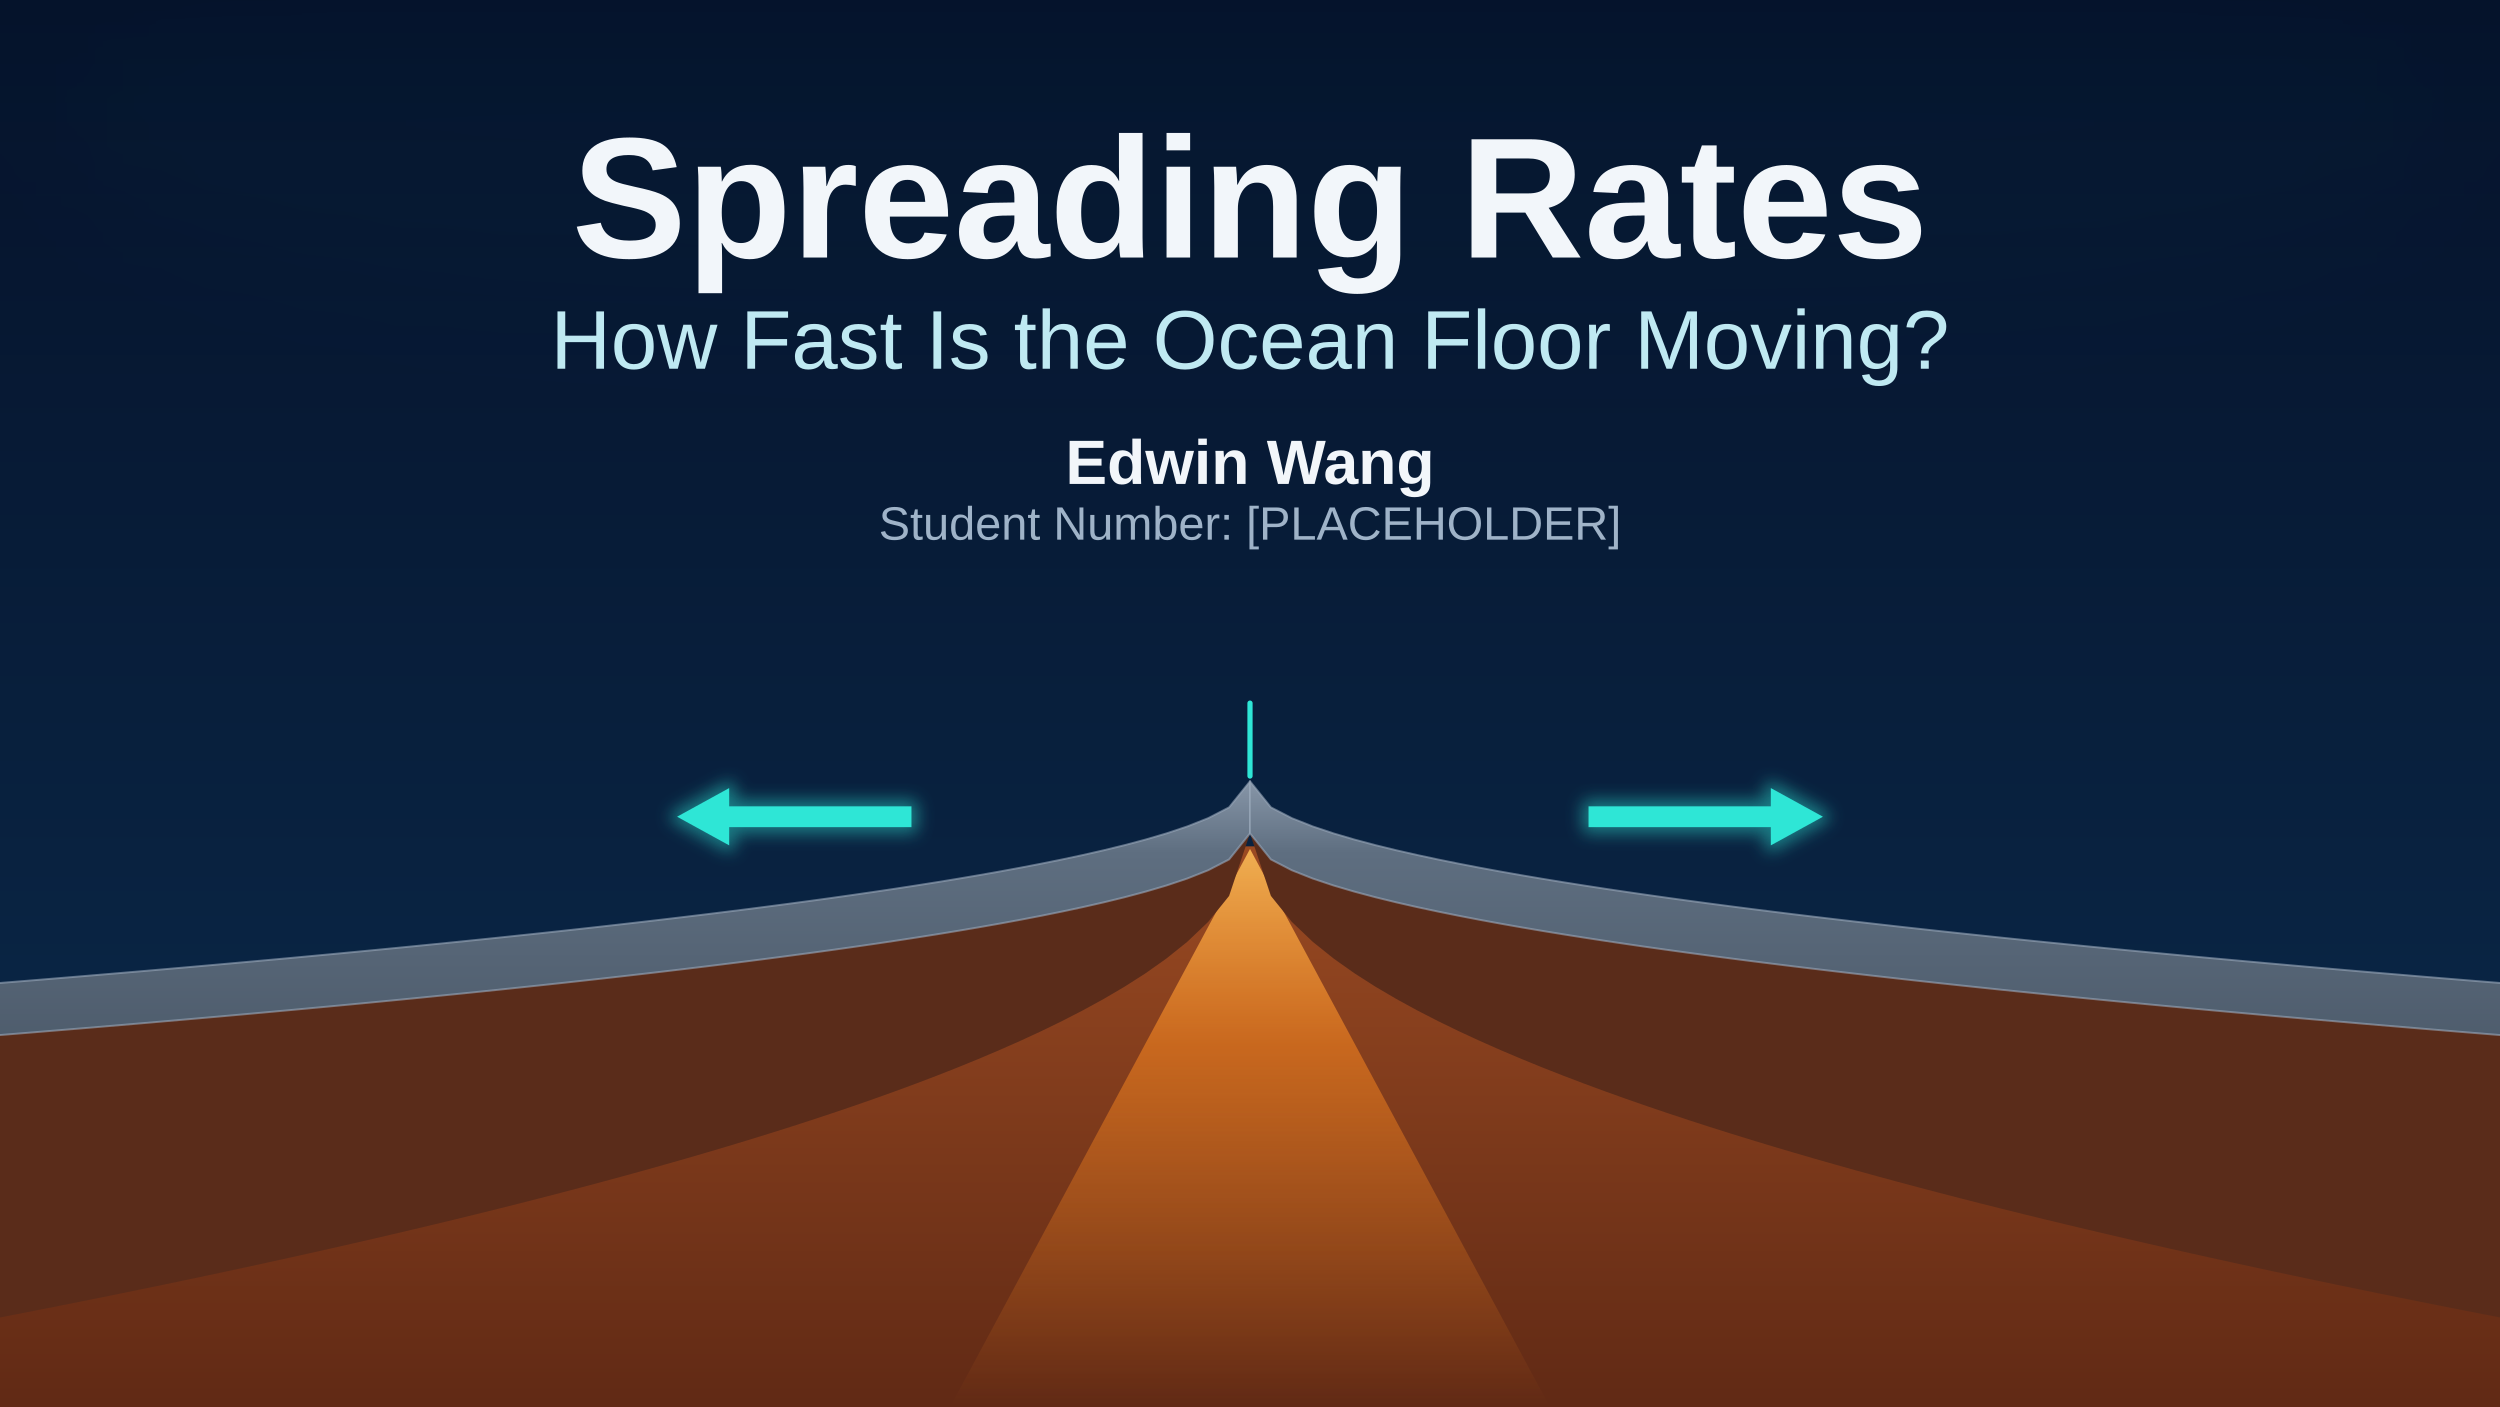
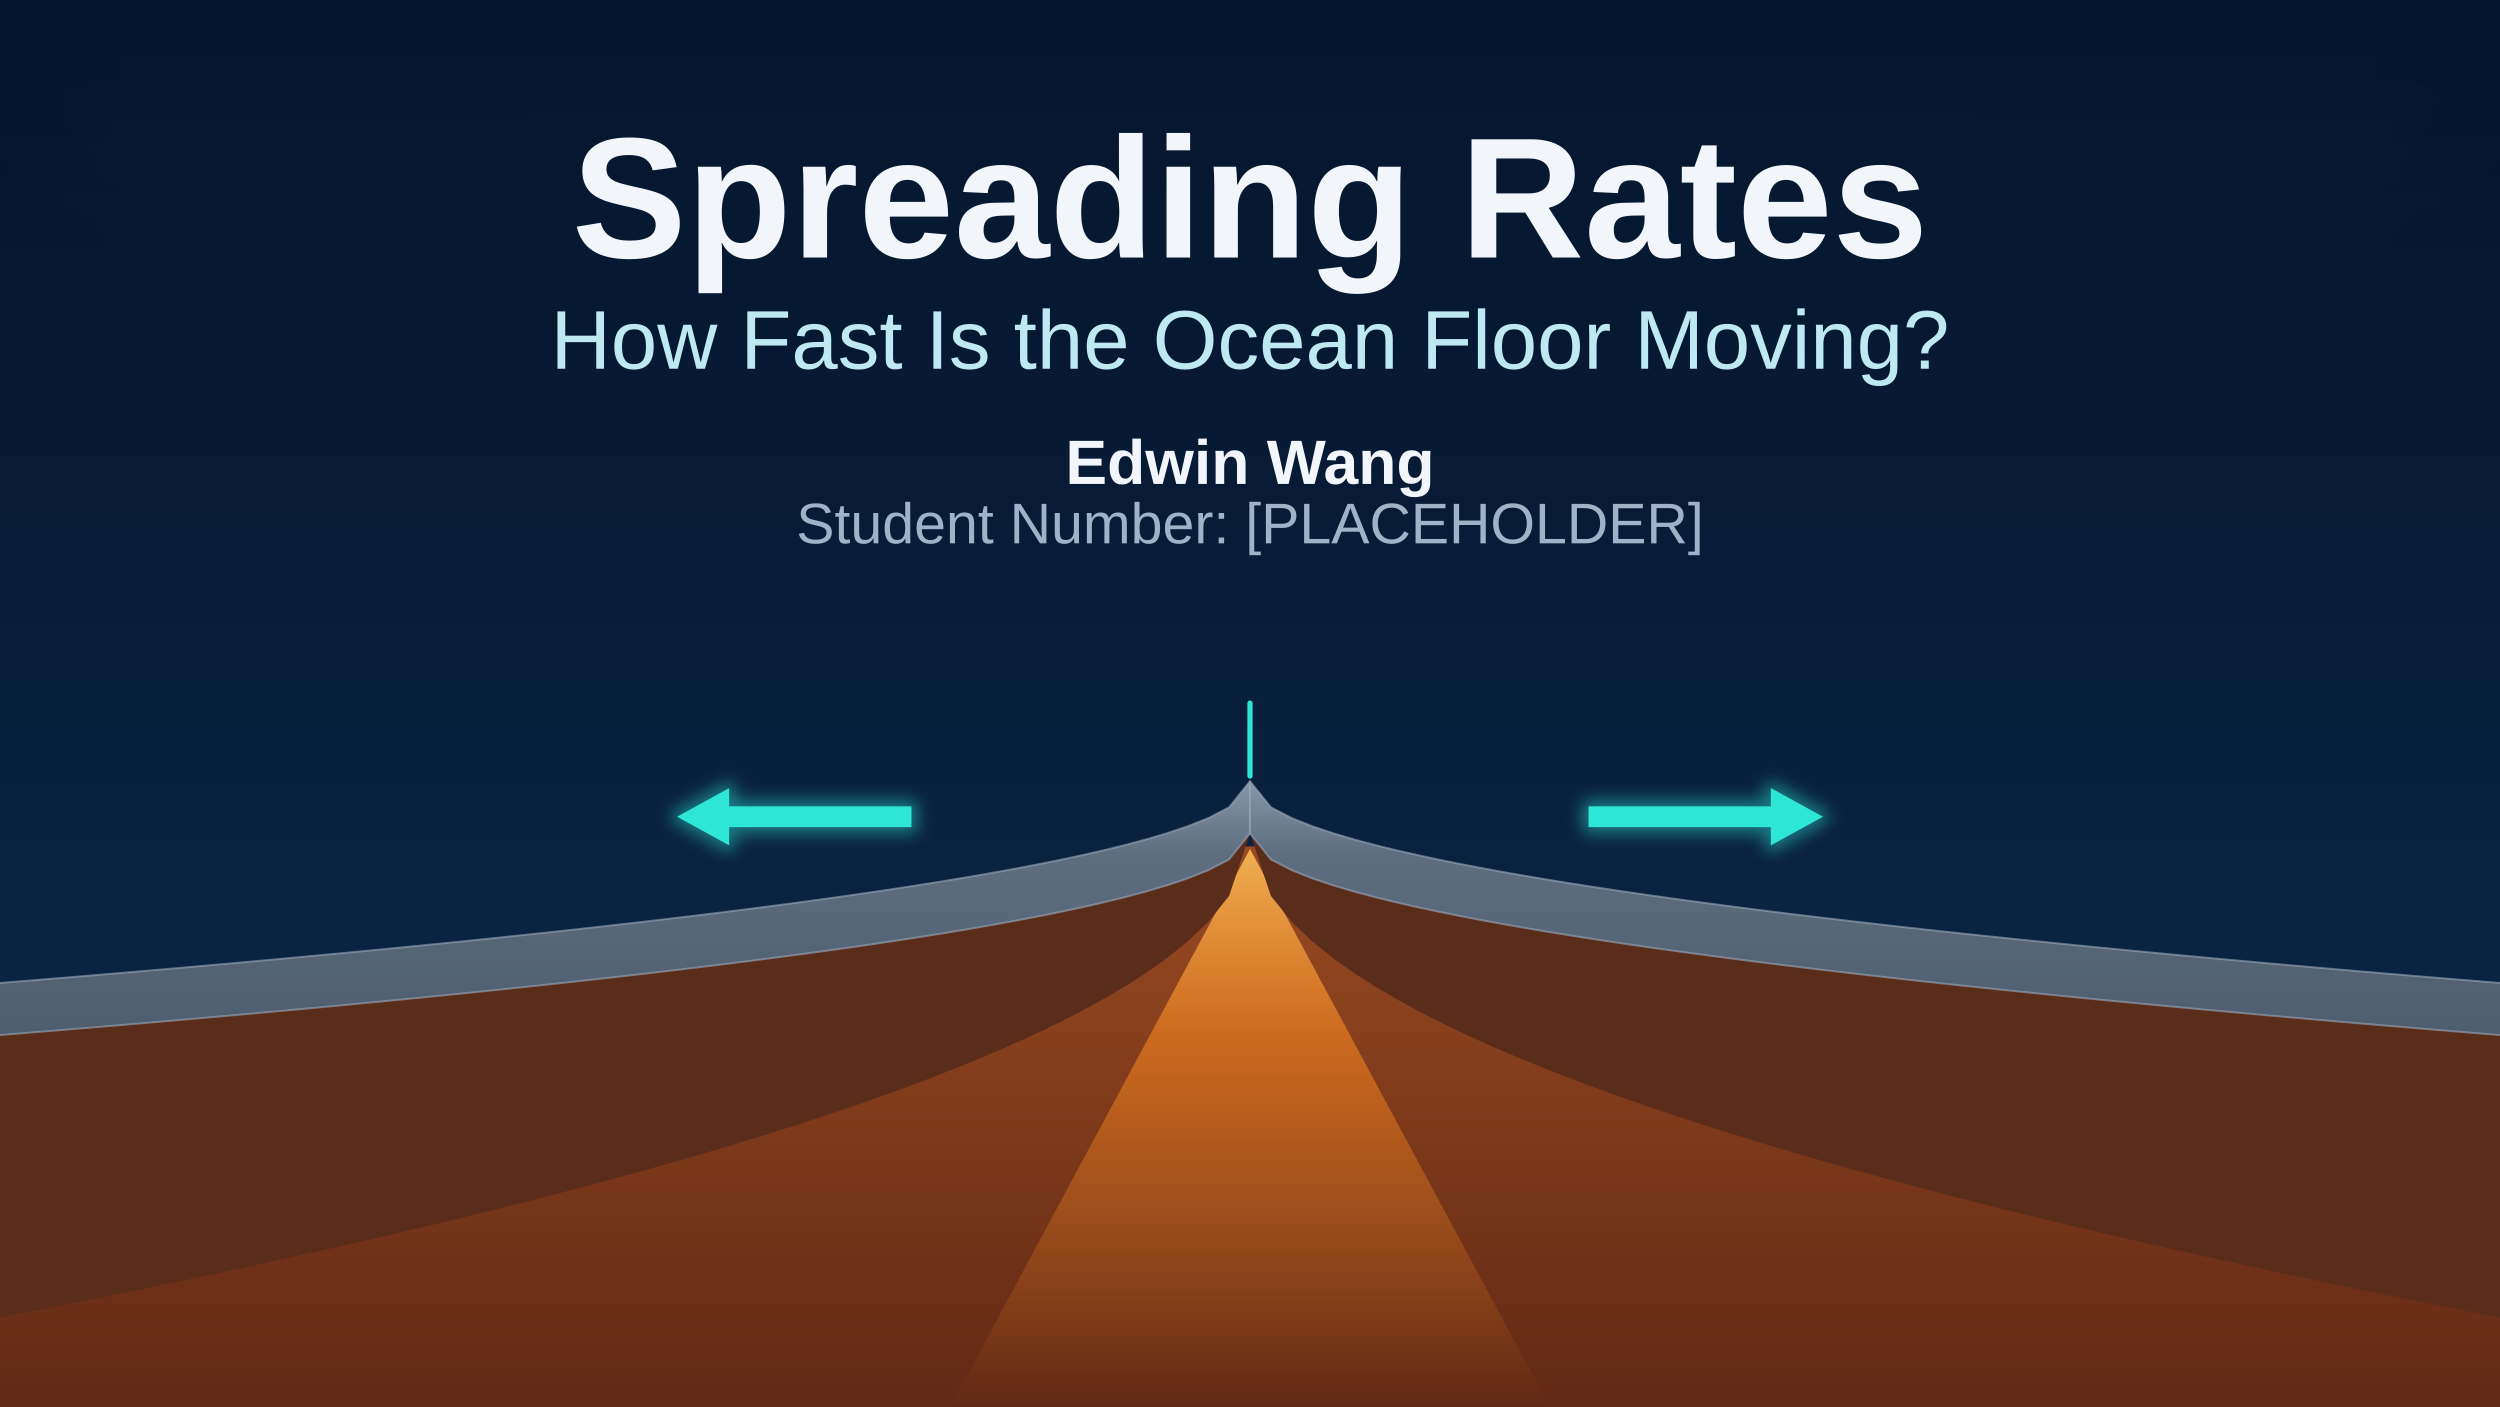
<svg xmlns="http://www.w3.org/2000/svg" width="1920" height="1080" viewBox="0 0 1920 1080">
  <defs>
    <linearGradient id="g0" x1="0.5" y1="0" x2="0.5" y2="1">
      <stop offset="0" stop-color="#05122A" stop-opacity="1" />
      <stop offset="1" stop-color="#0B2C4E" stop-opacity="1" />
    </linearGradient>
    <linearGradient id="g1" x1="0.5" y1="0" x2="0.5" y2="1">
      <stop offset="0" stop-color="#4FB3D9" stop-opacity="0.1" />
      <stop offset="1" stop-color="#4FB3D9" stop-opacity="0" />
    </linearGradient>
    <filter id="f2" x="-50%" y="-50%" width="200%" height="200%">
      <feGaussianBlur stdDeviation="80" />
    </filter>
    <linearGradient id="g3" x1="0.5" y1="0" x2="0.5" y2="1">
      <stop offset="0" stop-color="#9A4A22" stop-opacity="1" />
      <stop offset="1" stop-color="#5E2814" stop-opacity="1" />
    </linearGradient>
    <linearGradient id="g4" x1="0.5" y1="0" x2="0.5" y2="1">
      <stop offset="0" stop-color="#FFC15A" stop-opacity="0.85" />
      <stop offset="0.35" stop-color="#FF8A1F" stop-opacity="0.55" />
      <stop offset="1" stop-color="#FF8A1F" stop-opacity="0" />
    </linearGradient>
    <linearGradient id="g5" x1="0.5" y1="0" x2="0.5" y2="1">
      <stop offset="0" stop-color="#8796A8" stop-opacity="1" />
      <stop offset="0.25" stop-color="#5E6E80" stop-opacity="1" />
      <stop offset="1" stop-color="#4C5A6A" stop-opacity="1" />
    </linearGradient>
    <linearGradient id="g6" x1="0.5" y1="0" x2="0.5" y2="1">
      <stop offset="0" stop-color="#8796A8" stop-opacity="1" />
      <stop offset="0.25" stop-color="#5E6E80" stop-opacity="1" />
      <stop offset="1" stop-color="#4C5A6A" stop-opacity="1" />
    </linearGradient>
    <filter id="f7" x="-50%" y="-50%" width="200%" height="200%">
      <feGaussianBlur stdDeviation="6.25" />
    </filter>
    <filter id="f8" x="-50%" y="-50%" width="200%" height="200%">
      <feGaussianBlur stdDeviation="6.25" />
    </filter>
  </defs>
  <g transform="translate(0.000 0.000)" opacity="1">
    <rect x="0" y="0" width="1920" height="1080" rx="0" fill="url(#g0)" stroke="none" />
  </g>
  <g transform="translate(0.000 0.000)" opacity="1">
    <ellipse cx="960" cy="-120" rx="1100" ry="420" fill="url(#g1)" stroke="none" filter="url(#f2)" />
  </g>
  <g transform="translate(0.000 0.000)" opacity="1">
    <path d="M-20 796.52 L-12 795.88 L-4 795.24 L4 794.6 L12 793.95 L20 793.3 L28 792.64 L36 791.99 L44 791.33 L52 790.67 L60 790 L68 789.33 L76 788.66 L84 787.99 L92 787.31 L100 786.63 L108 785.95 L116 785.26 L124 784.57 L132 783.87 L140 783.18 L148 782.48 L156 781.77 L164 781.07 L172 780.36 L180 779.64 L188 778.92 L196 778.2 L204 777.48 L212 776.75 L220 776.01 L228 775.28 L236 774.54 L244 773.79 L252 773.04 L260 772.29 L268 771.53 L276 770.77 L284 770 L292 769.23 L300 768.45 L308 767.67 L316 766.89 L324 766.1 L332 765.3 L340 764.5 L348 763.69 L356 762.88 L364 762.07 L372 761.24 L380 760.42 L388 759.58 L396 758.74 L404 757.9 L412 757.05 L420 756.19 L428 755.33 L436 754.46 L444 753.58 L452 752.69 L460 751.8 L468 750.91 L476 750 L484 749.09 L492 748.17 L500 747.24 L508 746.3 L516 745.36 L524 744.4 L532 743.44 L540 742.47 L548 741.49 L556 740.5 L564 739.5 L572 738.49 L580 737.47 L588 736.44 L596 735.39 L604 734.34 L612 733.27 L620 732.2 L628 731.1 L636 730 L644 728.88 L652 727.75 L660 726.6 L668 725.44 L676 724.26 L684 723.07 L692 721.85 L700 720.62 L708 719.37 L716 718.1 L724 716.81 L732 715.5 L740 714.16 L748 712.8 L756 711.41 L764 710 L772 708.56 L780 707.08 L788 705.57 L796 704.03 L804 702.45 L812 700.83 L820 699.16 L828 697.45 L836 695.68 L844 693.85 L852 691.96 L860 690 L868 687.96 L876 685.83 L884 683.59 L892 681.23 L900 678.73 L908 676.06 L916 673.17 L924 670 L932 666.46 L940 662.36 L948 657.32 L956 650 L964 650 L972 657.32 L980 662.36 L988 666.46 L996 670 L1004 673.17 L1012 676.06 L1020 678.73 L1028 681.23 L1036 683.59 L1044 685.83 L1052 687.96 L1060 690 L1068 691.96 L1076 693.85 L1084 695.68 L1092 697.45 L1100 699.16 L1108 700.83 L1116 702.45 L1124 704.03 L1132 705.57 L1140 707.08 L1148 708.56 L1156 710 L1164 711.41 L1172 712.8 L1180 714.16 L1188 715.5 L1196 716.81 L1204 718.1 L1212 719.37 L1220 720.62 L1228 721.85 L1236 723.07 L1244 724.26 L1252 725.44 L1260 726.6 L1268 727.75 L1276 728.88 L1284 730 L1292 731.1 L1300 732.2 L1308 733.27 L1316 734.34 L1324 735.39 L1332 736.44 L1340 737.47 L1348 738.49 L1356 739.5 L1364 740.5 L1372 741.49 L1380 742.47 L1388 743.44 L1396 744.4 L1404 745.36 L1412 746.3 L1420 747.24 L1428 748.17 L1436 749.09 L1444 750 L1452 750.91 L1460 751.8 L1468 752.69 L1476 753.58 L1484 754.46 L1492 755.33 L1500 756.19 L1508 757.05 L1516 757.9 L1524 758.74 L1532 759.58 L1540 760.42 L1548 761.24 L1556 762.07 L1564 762.88 L1572 763.69 L1580 764.5 L1588 765.3 L1596 766.1 L1604 766.89 L1612 767.67 L1620 768.45 L1628 769.23 L1636 770 L1644 770.77 L1652 771.53 L1660 772.29 L1668 773.04 L1676 773.79 L1684 774.54 L1692 775.28 L1700 776.01 L1708 776.75 L1716 777.48 L1724 778.2 L1732 778.92 L1740 779.64 L1748 780.36 L1756 781.07 L1764 781.77 L1772 782.48 L1780 783.18 L1788 783.87 L1796 784.57 L1804 785.26 L1812 785.95 L1820 786.63 L1828 787.31 L1836 787.99 L1844 788.66 L1852 789.33 L1860 790 L1868 790.67 L1876 791.33 L1884 791.99 L1892 792.64 L1900 793.3 L1908 793.95 L1916 794.6 L1924 795.24 L1932 795.88 L1940 796.52 L1940 1100 L-20 1100 Z" fill="url(#g3)" stroke="none" />
    <path d="M960 652 L1190 1080 L730 1080 Z" fill="url(#g4)" stroke="none" />
    <path d="M960 640 L943.95 660.03 L927.9 668.33 L911.85 674.69 L895.8 680.06 L879.75 684.79 L863.7 689.07 L847.65 693 L831.6 696.66 L815.56 700.09 L799.51 703.34 L783.46 706.43 L767.41 709.39 L751.36 712.22 L735.31 714.95 L719.26 717.58 L703.21 720.12 L687.16 722.59 L671.11 724.98 L655.06 727.31 L639.01 729.58 L622.96 731.79 L606.91 733.95 L590.86 736.06 L574.81 738.13 L558.77 740.15 L542.72 742.14 L526.67 744.08 L510.62 745.99 L494.57 747.87 L478.52 749.71 L462.47 751.53 L446.42 753.31 L430.37 755.07 L414.32 756.8 L398.27 758.5 L382.22 760.19 L366.17 761.84 L350.12 763.48 L334.07 765.09 L318.02 766.69 L301.98 768.26 L285.93 769.81 L269.88 771.35 L253.83 772.87 L237.78 774.37 L221.73 775.86 L205.68 777.32 L189.63 778.78 L173.58 780.22 L157.53 781.64 L141.48 783.05 L125.43 784.44 L109.38 785.83 L93.33 787.2 L77.28 788.55 L61.23 789.9 L45.19 791.23 L29.14 792.55 L13.09 793.86 L-2.96 795.16 L-19.01 796.45 L-35.06 797.72 L-51.11 798.99 L-67.16 800.25 L-83.21 801.49 L-99.26 802.73 L-115.31 803.96 L-131.36 805.18 L-147.41 806.39 L-163.46 807.59 L-179.51 808.78 L-195.56 809.97 L-211.6 811.14 L-227.65 812.31 L-243.7 813.47 L-259.75 814.62 L-275.8 815.77 L-291.85 816.91 L-307.9 818.04 L-323.95 819.16 L-340 820.28 L-340 1072.67 L-323.95 1069.99 L-307.9 1067.29 L-291.85 1064.58 L-275.8 1061.85 L-259.75 1059.1 L-243.7 1056.33 L-227.65 1053.55 L-211.6 1050.74 L-195.56 1047.92 L-179.51 1045.08 L-163.46 1042.22 L-147.41 1039.33 L-131.36 1036.43 L-115.31 1033.5 L-99.26 1030.56 L-83.21 1027.59 L-67.16 1024.59 L-51.11 1021.58 L-35.06 1018.54 L-19.01 1015.47 L-2.96 1012.38 L13.09 1009.26 L29.14 1006.12 L45.19 1002.95 L61.23 999.75 L77.28 996.53 L93.33 993.27 L109.38 989.98 L125.43 986.67 L141.48 983.32 L157.53 979.93 L173.58 976.52 L189.63 973.07 L205.68 969.58 L221.73 966.05 L237.78 962.49 L253.83 958.89 L269.88 955.24 L285.93 951.56 L301.98 947.82 L318.02 944.05 L334.07 940.22 L350.12 936.35 L366.17 932.42 L382.22 928.44 L398.27 924.41 L414.32 920.32 L430.37 916.16 L446.42 911.95 L462.47 907.66 L478.52 903.31 L494.57 898.89 L510.62 894.38 L526.67 889.8 L542.72 885.13 L558.77 880.37 L574.81 875.51 L590.86 870.55 L606.91 865.49 L622.96 860.3 L639.01 854.99 L655.06 849.55 L671.11 843.96 L687.16 838.21 L703.21 832.3 L719.26 826.19 L735.31 819.88 L751.36 813.33 L767.41 806.53 L783.46 799.44 L799.51 792.02 L815.56 784.22 L831.6 775.97 L847.65 767.19 L863.7 757.76 L879.75 747.5 L895.8 736.15 L911.85 723.27 L927.9 707.99 L943.95 688.07 L960 640 Z" fill="#5A2C1A" stroke="none" />
    <path d="M960 600 L943.95 620.03 L927.9 628.33 L911.85 634.69 L895.8 640.06 L879.75 644.79 L863.7 649.07 L847.65 653 L831.6 656.66 L815.56 660.09 L799.51 663.34 L783.46 666.43 L767.41 669.39 L751.36 672.22 L735.31 674.95 L719.26 677.58 L703.21 680.12 L687.16 682.59 L671.11 684.98 L655.06 687.31 L639.01 689.58 L622.96 691.79 L606.91 693.95 L590.86 696.06 L574.81 698.13 L558.77 700.15 L542.72 702.14 L526.67 704.08 L510.62 705.99 L494.57 707.87 L478.52 709.71 L462.47 711.53 L446.42 713.31 L430.37 715.07 L414.32 716.8 L398.27 718.5 L382.22 720.19 L366.17 721.84 L350.12 723.48 L334.07 725.09 L318.02 726.69 L301.98 728.26 L285.93 729.81 L269.88 731.35 L253.83 732.87 L237.78 734.37 L221.73 735.86 L205.68 737.32 L189.63 738.78 L173.58 740.22 L157.53 741.64 L141.48 743.05 L125.43 744.44 L109.38 745.83 L93.33 747.2 L77.28 748.55 L61.23 749.9 L45.19 751.23 L29.14 752.55 L13.09 753.86 L-2.96 755.16 L-19.01 756.45 L-35.06 757.72 L-51.11 758.99 L-67.16 760.25 L-83.21 761.49 L-99.26 762.73 L-115.31 763.96 L-131.36 765.18 L-147.41 766.39 L-163.46 767.59 L-179.51 768.78 L-195.56 769.97 L-211.6 771.14 L-227.65 772.31 L-243.7 773.47 L-259.75 774.62 L-275.8 775.77 L-291.85 776.91 L-307.9 778.04 L-323.95 779.16 L-340 780.28 L-340 820.28 L-323.95 819.16 L-307.9 818.04 L-291.85 816.91 L-275.8 815.77 L-259.75 814.62 L-243.7 813.47 L-227.65 812.31 L-211.6 811.14 L-195.56 809.97 L-179.51 808.78 L-163.46 807.59 L-147.41 806.39 L-131.36 805.18 L-115.31 803.96 L-99.26 802.73 L-83.21 801.49 L-67.16 800.25 L-51.11 798.99 L-35.06 797.72 L-19.01 796.45 L-2.96 795.16 L13.09 793.86 L29.14 792.55 L45.19 791.23 L61.23 789.9 L77.28 788.55 L93.33 787.2 L109.38 785.83 L125.43 784.44 L141.48 783.05 L157.53 781.64 L173.58 780.22 L189.63 778.78 L205.68 777.32 L221.73 775.86 L237.78 774.37 L253.83 772.87 L269.88 771.35 L285.93 769.81 L301.98 768.26 L318.02 766.69 L334.07 765.09 L350.12 763.48 L366.17 761.84 L382.22 760.19 L398.27 758.5 L414.32 756.8 L430.37 755.07 L446.42 753.31 L462.47 751.53 L478.52 749.71 L494.57 747.87 L510.62 745.99 L526.67 744.08 L542.72 742.14 L558.77 740.15 L574.81 738.13 L590.86 736.06 L606.91 733.95 L622.96 731.79 L639.01 729.58 L655.06 727.31 L671.11 724.98 L687.16 722.59 L703.21 720.12 L719.26 717.58 L735.31 714.95 L751.36 712.22 L767.41 709.39 L783.46 706.43 L799.51 703.34 L815.56 700.09 L831.6 696.66 L847.65 693 L863.7 689.07 L879.75 684.79 L895.8 680.06 L911.85 674.69 L927.9 668.33 L943.95 660.03 L960 640 Z" fill="url(#g5)" stroke="#9AA9BA" stroke-opacity="0.6" stroke-width="1.5" stroke-linecap="round" stroke-linejoin="round" />
    <path d="M960 640 L976.05 660.03 L992.1 668.33 L1008.15 674.69 L1024.2 680.06 L1040.25 684.79 L1056.3 689.07 L1072.35 693 L1088.4 696.66 L1104.44 700.09 L1120.49 703.34 L1136.54 706.43 L1152.59 709.39 L1168.64 712.22 L1184.69 714.95 L1200.74 717.58 L1216.79 720.12 L1232.84 722.59 L1248.89 724.98 L1264.94 727.31 L1280.99 729.58 L1297.04 731.79 L1313.09 733.95 L1329.14 736.06 L1345.19 738.13 L1361.23 740.15 L1377.28 742.14 L1393.33 744.08 L1409.38 745.99 L1425.43 747.87 L1441.48 749.71 L1457.53 751.53 L1473.58 753.31 L1489.63 755.07 L1505.68 756.8 L1521.73 758.5 L1537.78 760.19 L1553.83 761.84 L1569.88 763.48 L1585.93 765.09 L1601.98 766.69 L1618.02 768.26 L1634.07 769.81 L1650.12 771.35 L1666.17 772.87 L1682.22 774.37 L1698.27 775.86 L1714.32 777.32 L1730.37 778.78 L1746.42 780.22 L1762.47 781.64 L1778.52 783.05 L1794.57 784.44 L1810.62 785.83 L1826.67 787.2 L1842.72 788.55 L1858.77 789.9 L1874.81 791.23 L1890.86 792.55 L1906.91 793.86 L1922.96 795.16 L1939.01 796.45 L1955.06 797.72 L1971.11 798.99 L1987.16 800.25 L2003.21 801.49 L2019.26 802.73 L2035.31 803.96 L2051.36 805.18 L2067.41 806.39 L2083.46 807.59 L2099.51 808.78 L2115.56 809.97 L2131.6 811.14 L2147.65 812.31 L2163.7 813.47 L2179.75 814.62 L2195.8 815.77 L2211.85 816.91 L2227.9 818.04 L2243.95 819.16 L2260 820.28 L2260 1072.67 L2243.95 1069.99 L2227.9 1067.29 L2211.85 1064.58 L2195.8 1061.85 L2179.75 1059.1 L2163.7 1056.33 L2147.65 1053.55 L2131.6 1050.74 L2115.56 1047.92 L2099.51 1045.08 L2083.46 1042.22 L2067.41 1039.33 L2051.36 1036.43 L2035.31 1033.5 L2019.26 1030.56 L2003.21 1027.59 L1987.16 1024.59 L1971.11 1021.58 L1955.06 1018.54 L1939.01 1015.47 L1922.96 1012.38 L1906.91 1009.26 L1890.86 1006.12 L1874.81 1002.95 L1858.77 999.75 L1842.72 996.53 L1826.67 993.27 L1810.62 989.98 L1794.57 986.67 L1778.52 983.32 L1762.47 979.93 L1746.42 976.52 L1730.37 973.07 L1714.32 969.58 L1698.27 966.05 L1682.22 962.49 L1666.17 958.89 L1650.12 955.24 L1634.07 951.56 L1618.02 947.82 L1601.98 944.05 L1585.93 940.22 L1569.88 936.35 L1553.83 932.42 L1537.78 928.44 L1521.73 924.41 L1505.68 920.32 L1489.63 916.16 L1473.58 911.95 L1457.53 907.66 L1441.48 903.31 L1425.43 898.89 L1409.38 894.38 L1393.33 889.8 L1377.28 885.13 L1361.23 880.37 L1345.19 875.51 L1329.14 870.55 L1313.09 865.49 L1297.04 860.3 L1280.99 854.99 L1264.94 849.55 L1248.89 843.96 L1232.84 838.21 L1216.79 832.3 L1200.74 826.19 L1184.69 819.88 L1168.64 813.33 L1152.59 806.53 L1136.54 799.44 L1120.49 792.02 L1104.44 784.22 L1088.4 775.97 L1072.35 767.19 L1056.3 757.76 L1040.25 747.5 L1024.2 736.15 L1008.15 723.27 L992.1 707.99 L976.05 688.07 L960 640 Z" fill="#5A2C1A" stroke="none" />
    <path d="M960 600 L976.05 620.03 L992.1 628.33 L1008.15 634.69 L1024.2 640.06 L1040.25 644.79 L1056.3 649.07 L1072.35 653 L1088.4 656.66 L1104.44 660.09 L1120.49 663.34 L1136.54 666.43 L1152.59 669.39 L1168.64 672.22 L1184.69 674.95 L1200.74 677.58 L1216.79 680.12 L1232.84 682.59 L1248.89 684.98 L1264.94 687.31 L1280.99 689.58 L1297.04 691.79 L1313.09 693.95 L1329.14 696.06 L1345.19 698.13 L1361.23 700.15 L1377.28 702.14 L1393.33 704.08 L1409.38 705.99 L1425.43 707.87 L1441.48 709.71 L1457.53 711.53 L1473.58 713.31 L1489.63 715.07 L1505.68 716.8 L1521.73 718.5 L1537.78 720.19 L1553.83 721.84 L1569.88 723.48 L1585.93 725.09 L1601.98 726.69 L1618.02 728.26 L1634.07 729.81 L1650.12 731.35 L1666.17 732.87 L1682.22 734.37 L1698.27 735.86 L1714.32 737.32 L1730.37 738.78 L1746.42 740.22 L1762.47 741.64 L1778.52 743.05 L1794.57 744.44 L1810.62 745.83 L1826.67 747.2 L1842.72 748.55 L1858.77 749.9 L1874.81 751.23 L1890.86 752.55 L1906.91 753.86 L1922.96 755.16 L1939.01 756.45 L1955.06 757.72 L1971.11 758.99 L1987.16 760.25 L2003.21 761.49 L2019.26 762.73 L2035.31 763.96 L2051.36 765.18 L2067.41 766.39 L2083.46 767.59 L2099.51 768.78 L2115.56 769.97 L2131.6 771.14 L2147.65 772.31 L2163.7 773.47 L2179.75 774.62 L2195.8 775.77 L2211.85 776.91 L2227.9 778.04 L2243.95 779.16 L2260 780.28 L2260 820.28 L2243.95 819.16 L2227.9 818.04 L2211.85 816.91 L2195.8 815.77 L2179.75 814.62 L2163.7 813.47 L2147.65 812.31 L2131.6 811.14 L2115.56 809.97 L2099.51 808.78 L2083.46 807.59 L2067.41 806.39 L2051.36 805.18 L2035.31 803.96 L2019.26 802.73 L2003.21 801.49 L1987.16 800.25 L1971.11 798.99 L1955.06 797.72 L1939.01 796.45 L1922.96 795.16 L1906.91 793.86 L1890.86 792.55 L1874.81 791.23 L1858.77 789.9 L1842.72 788.55 L1826.67 787.2 L1810.62 785.83 L1794.57 784.44 L1778.52 783.05 L1762.47 781.64 L1746.42 780.22 L1730.37 778.78 L1714.32 777.32 L1698.27 775.86 L1682.22 774.37 L1666.17 772.87 L1650.12 771.35 L1634.07 769.81 L1618.02 768.26 L1601.98 766.69 L1585.93 765.09 L1569.88 763.48 L1553.83 761.84 L1537.78 760.19 L1521.73 758.5 L1505.68 756.8 L1489.63 755.07 L1473.58 753.31 L1457.53 751.53 L1441.48 749.71 L1425.43 747.87 L1409.38 745.99 L1393.33 744.08 L1377.28 742.14 L1361.23 740.15 L1345.19 738.13 L1329.14 736.06 L1313.09 733.95 L1297.04 731.79 L1280.99 729.58 L1264.94 727.31 L1248.89 724.98 L1232.84 722.59 L1216.79 720.12 L1200.74 717.58 L1184.69 714.95 L1168.64 712.22 L1152.59 709.39 L1136.54 706.43 L1120.49 703.34 L1104.44 700.09 L1088.4 696.66 L1072.35 693 L1056.3 689.07 L1040.25 684.79 L1024.2 680.06 L1008.15 674.69 L992.1 668.33 L976.05 660.03 L960 640 Z" fill="url(#g6)" stroke="#9AA9BA" stroke-opacity="0.6" stroke-width="1.5" stroke-linecap="round" stroke-linejoin="round" />
  </g>
  <g transform="translate(0.000 0.000)" opacity="1">
    <path d="M960 540 L960 596" fill="none" stroke="#2EE6D6" stroke-opacity="1" stroke-width="4" stroke-linecap="round" stroke-linejoin="round" />
  </g>
  <g transform="translate(-150.000 0.000)" opacity="1">
    <path d="M850 619.24 L710 619.24 L710 605.24 L670 627.24 L710 649.24 L710 635.24 L850 635.24 Z" fill="#2EE6D6" stroke="#2EE6D6" stroke-width="10" stroke-linejoin="round" opacity="0.45" filter="url(#f7)" />
    <path d="M850 619.24 L710 619.24 L710 605.24 L670 627.24 L710 649.24 L710 635.24 L850 635.24 Z" fill="#2EE6D6" stroke="none" />
  </g>
  <g transform="translate(150.000 0.000)" opacity="1">
    <path d="M1070 635.24 L1210 635.24 L1210 649.24 L1250 627.24 L1210 605.24 L1210 619.24 L1070 619.24 Z" fill="#2EE6D6" stroke="#2EE6D6" stroke-width="10" stroke-linejoin="round" opacity="0.45" filter="url(#f8)" />
    <path d="M1070 635.24 L1210 635.24 L1210 649.24 L1250 627.24 L1210 605.24 L1210 619.24 L1070 619.24 Z" fill="#2EE6D6" stroke="none" />
  </g>
  <g transform="translate(0.000 0.000)" opacity="1">
    <text x="960" y="152" font-family="Arial, 'Liberation Sans', sans-serif" font-size="132" font-weight="700" fill="#F2F6FA" text-anchor="middle" dominant-baseline="central">Spreading Rates</text>
  </g>
  <g transform="translate(0.000 0.000)" opacity="1">
    <text x="960" y="261" font-family="Arial, 'Liberation Sans', sans-serif" font-size="64" font-weight="400" fill="#BFE9F2" text-anchor="middle" dominant-baseline="central">How Fast Is the Ocean Floor Moving?</text>
  </g>
  <g transform="translate(0.000 0.000)" opacity="1">
    <text x="960" y="355" font-family="Arial, 'Liberation Sans', sans-serif" font-size="48" font-weight="700" fill="#F2F6FA" text-anchor="middle" dominant-baseline="central">Edwin Wang</text>
  </g>
  <g transform="translate(0.000 0.000)" opacity="1">
-     <text x="960" y="402" font-family="Arial, 'Liberation Sans', sans-serif" font-size="36" font-weight="400" fill="#9FB3C8" text-anchor="middle" dominant-baseline="central">Student Number: [PLACEHOLDER]</text>
+     <text x="960" y="402" font-family="Arial, 'Liberation Sans', sans-serif" font-size="44" font-weight="400" fill="#9FB3C8" text-anchor="middle" dominant-baseline="central">Student Number: [PLACEHOLDER]</text>
  </g>
</svg>
